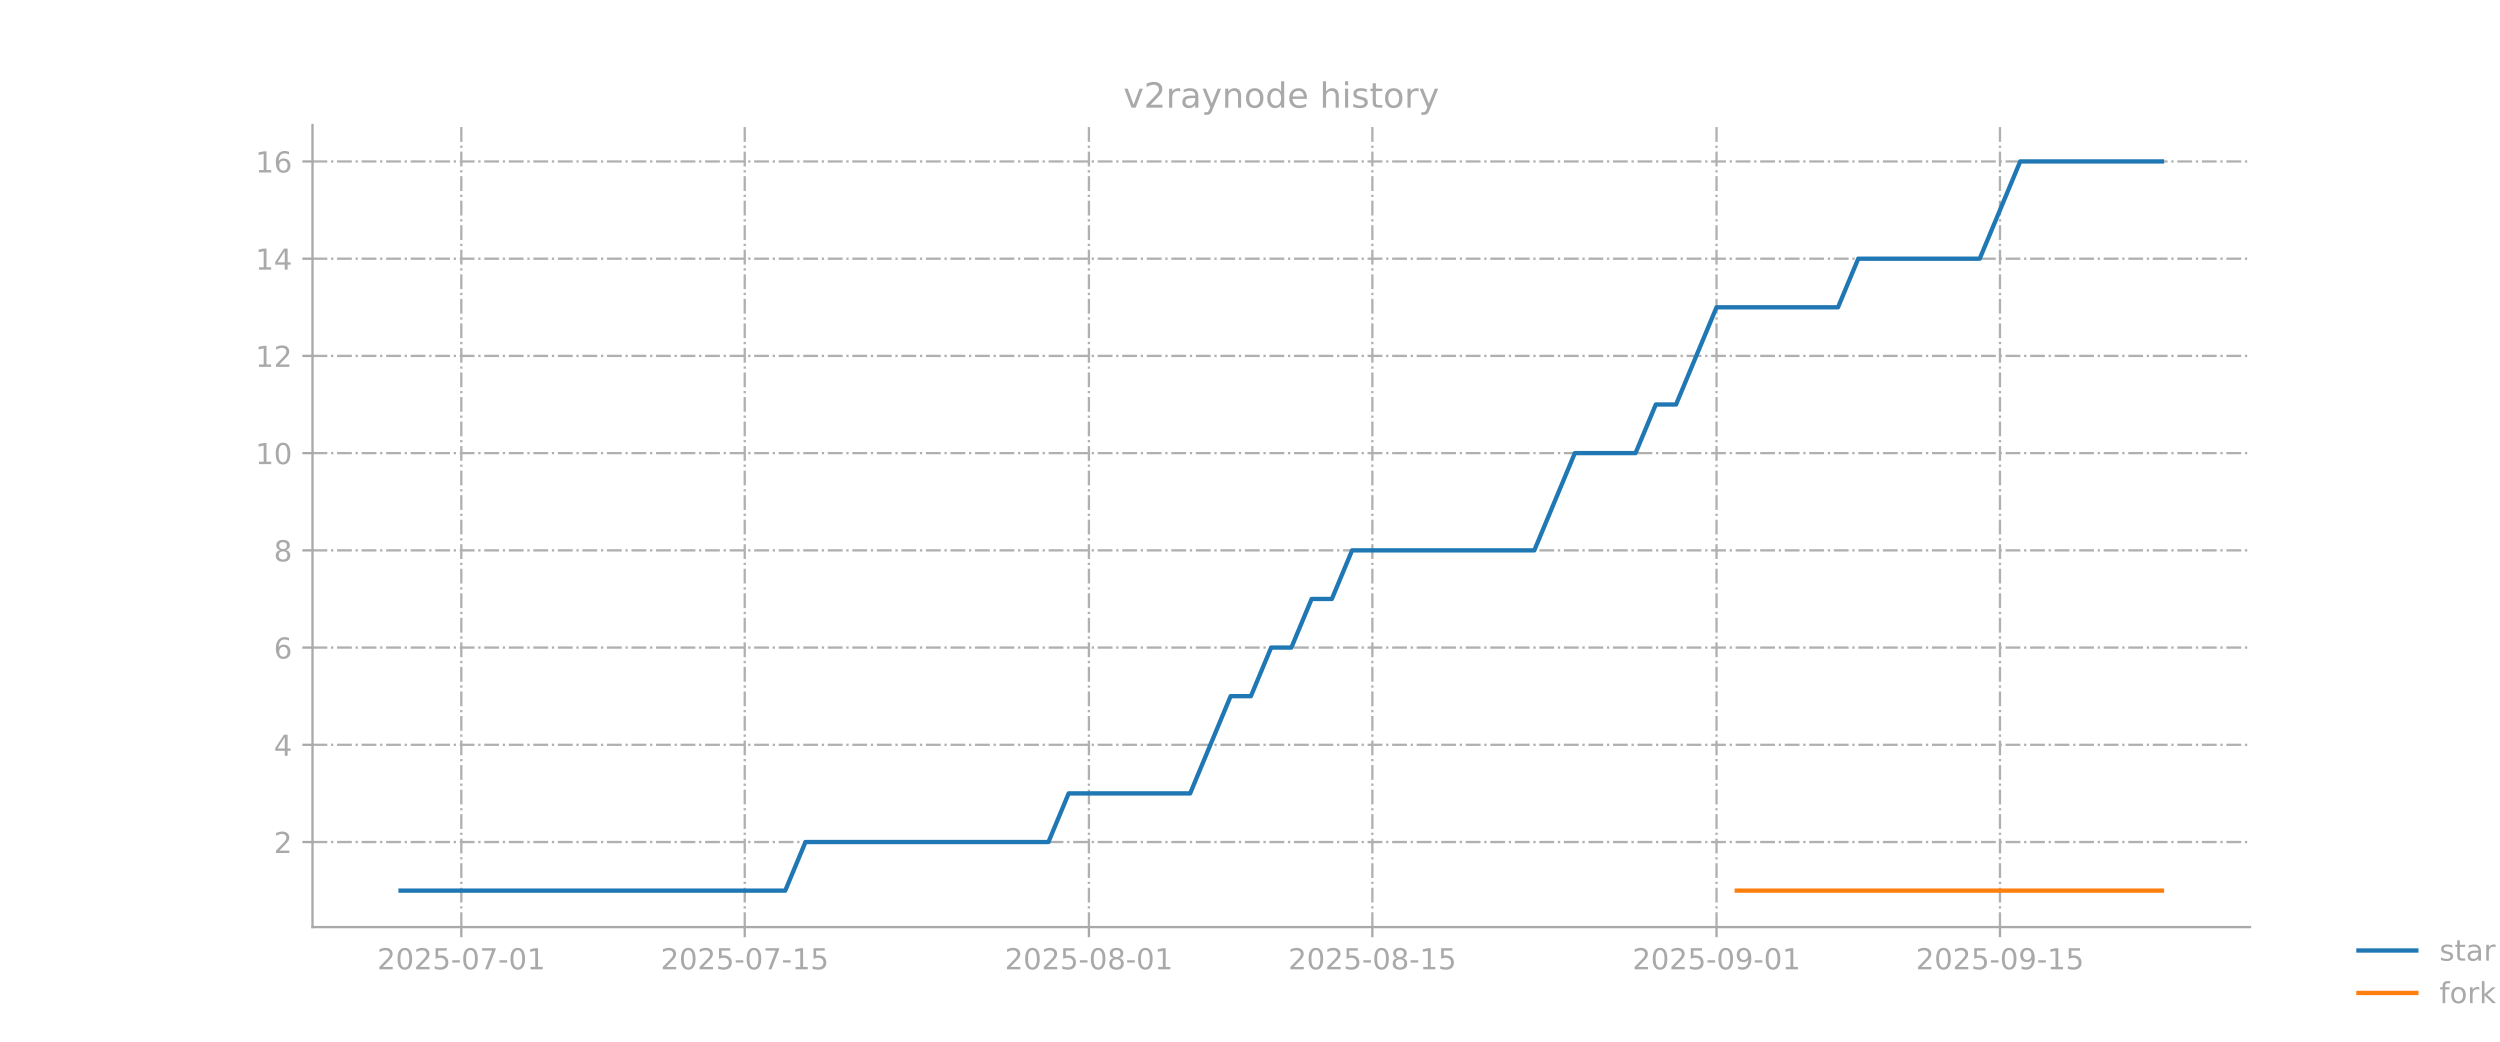
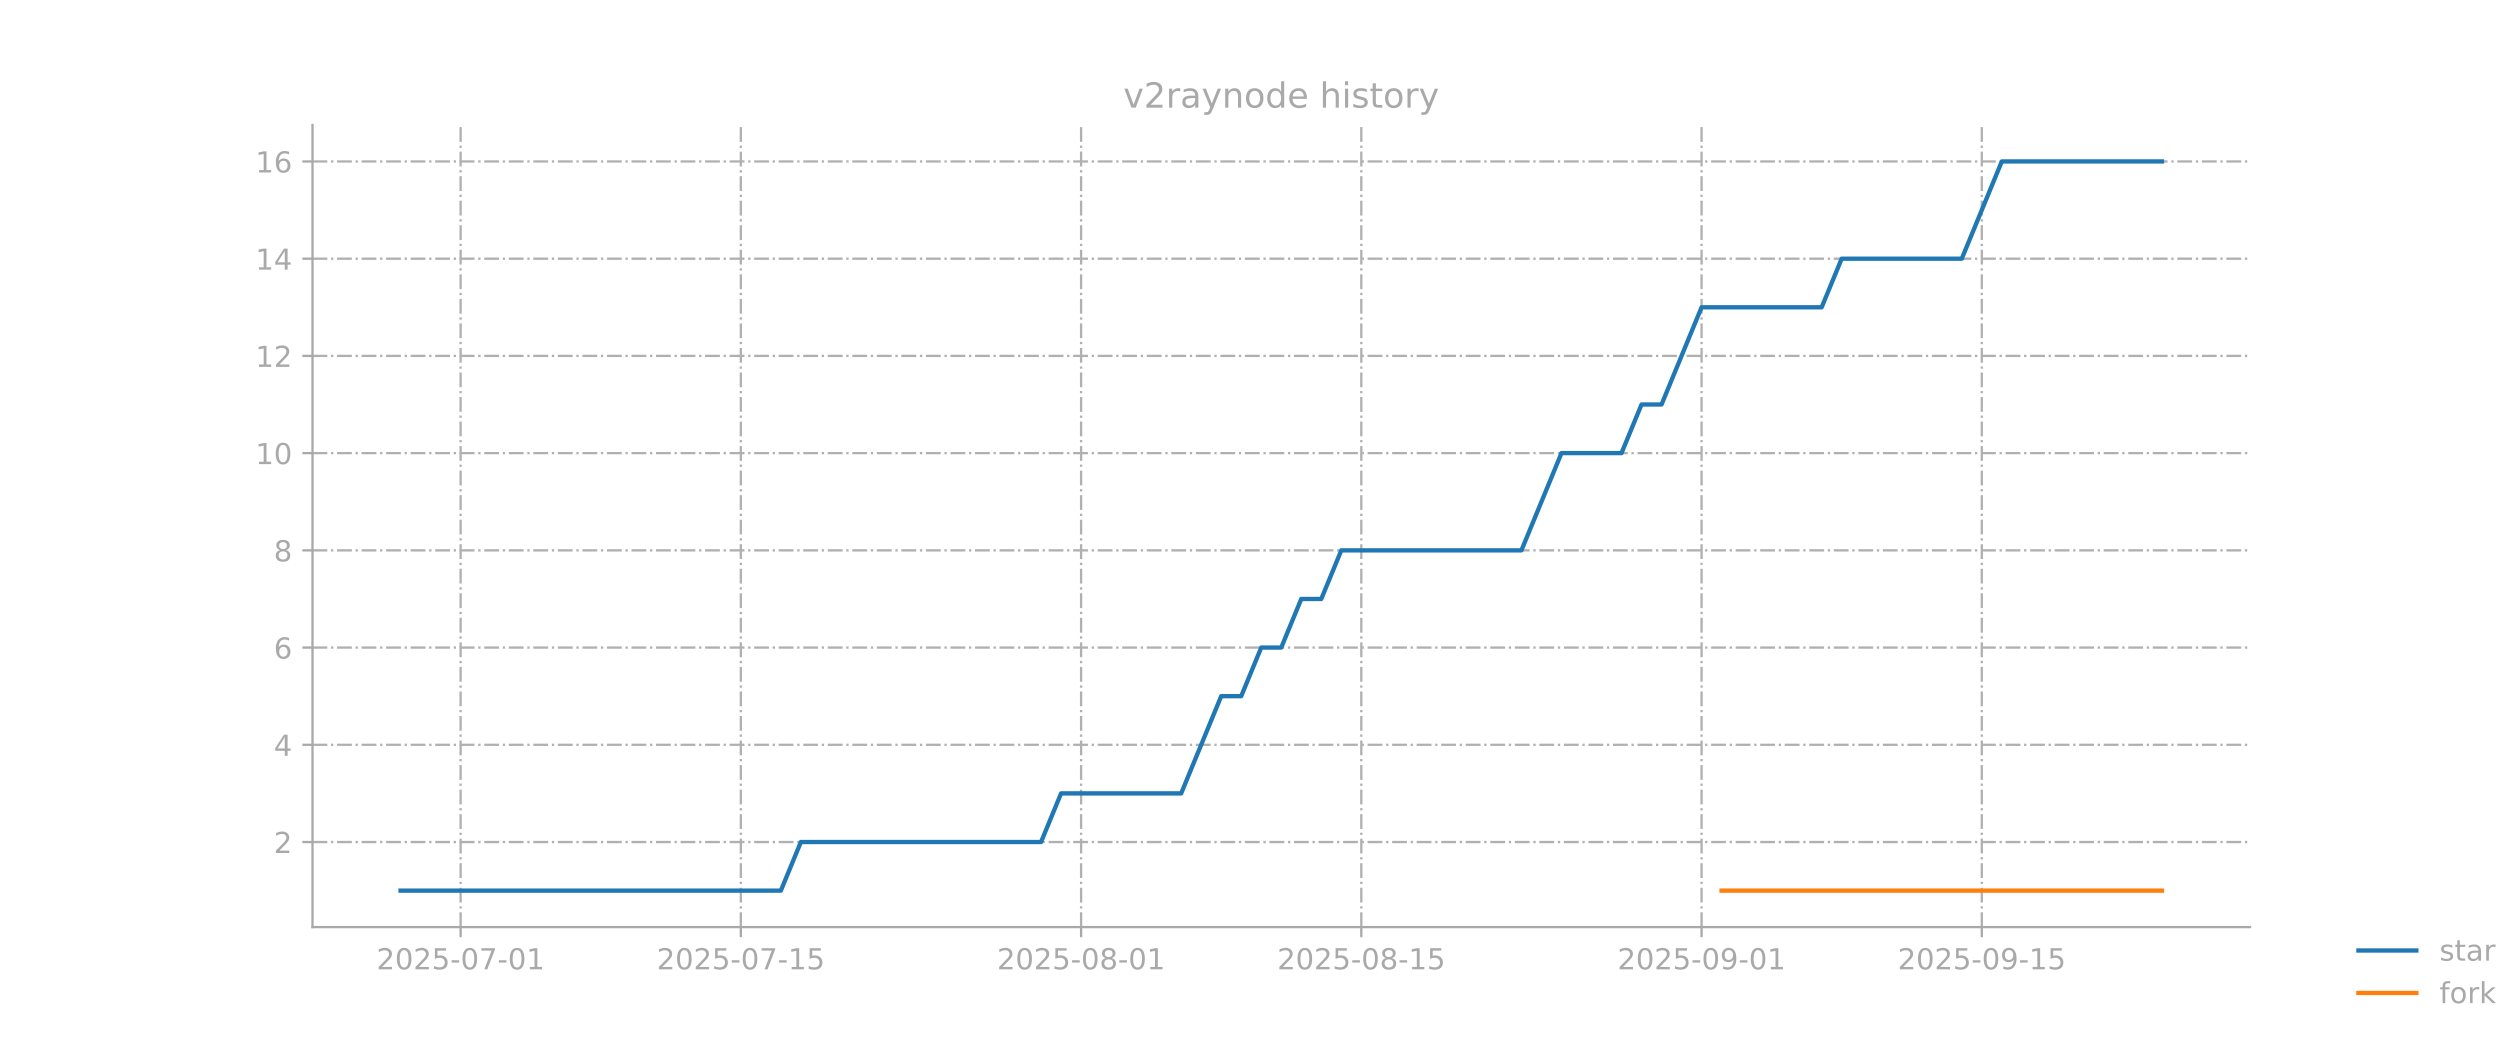
<svg xmlns="http://www.w3.org/2000/svg" xmlns:xlink="http://www.w3.org/1999/xlink" width="864pt" height="360pt" viewBox="0 0 864 360" version="1.1">
  <defs>
    <style type="text/css">*{stroke-linejoin: round; stroke-linecap: butt}</style>
  </defs>
  <g id="figure_1">
    <g id="patch_1">
      <path d="M 0 360  L 864 360  L 864 0  L 0 0  L 0 360  z " style="fill: none; opacity: 0" />
    </g>
    <g id="axes_1">
      <g id="patch_2">
        <path d="M 108 320.4  L 777.6 320.4  L 777.6 43.2  L 108 43.2  L 108 320.4  z " style="fill: none; opacity: 0" />
      </g>
      <g id="matplotlib.axis_1">
        <g id="xtick_1">
          <g id="line2d_1">
-             <path d="M 159.427 320.4  L 159.427 43.2  " clip-path="url(#p0515262bd2)" style="fill: none; stroke-dasharray: 5.12,1.28,0.8,1.28; stroke-dashoffset: 0; stroke: #b0b0b0; stroke-width: 0.8" />
+             <path d="M 159.188 320.4  L 159.188 43.2  " clip-path="url(#pdedd821ac3)" style="fill: none; stroke-dasharray: 5.12,1.28,0.8,1.28; stroke-dashoffset: 0; stroke: #b0b0b0; stroke-width: 0.8" />
          </g>
          <g id="line2d_2">
            <defs>
-               <path id="md0eec83929" d="M 0 0  L 0 3.5  " style="stroke: #a9a9a9; stroke-width: 0.8" />
+               <path id="m31ee9271c4" d="M 0 0  L 0 3.5  " style="stroke: #a9a9a9; stroke-width: 0.8" />
            </defs>
            <g>
-               <use xlink:href="#md0eec83929" x="159.427" y="320.4" style="fill: #a9a9a9; stroke: #a9a9a9; stroke-width: 0.8" />
+               <use xlink:href="#m31ee9271c4" x="159.188" y="320.4" style="fill: #a9a9a9; stroke: #a9a9a9; stroke-width: 0.8" />
            </g>
          </g>
          <g id="text_1">
-             <g style="fill: #a9a9a9" transform="translate(130.3691 334.9984) scale(0.1 -0.1)">
+             <g style="fill: #a9a9a9" transform="translate(130.1306 334.9984) scale(0.1 -0.1)">
              <defs>
                <path id="DejaVuSans-32" d="M 1228 531  L 3431 531  L 3431 0  L 469 0  L 469 531  Q 828 903 1448 1529  Q 2069 2156 2228 2338  Q 2531 2678 2651 2914  Q 2772 3150 2772 3378  Q 2772 3750 2511 3984  Q 2250 4219 1831 4219  Q 1534 4219 1204 4116  Q 875 4013 500 3803  L 500 4441  Q 881 4594 1212 4672  Q 1544 4750 1819 4750  Q 2544 4750 2975 4387  Q 3406 4025 3406 3419  Q 3406 3131 3298 2873  Q 3191 2616 2906 2266  Q 2828 2175 2409 1742  Q 1991 1309 1228 531  z " transform="scale(0.015625)" />
                <path id="DejaVuSans-30" d="M 2034 4250  Q 1547 4250 1301 3770  Q 1056 3291 1056 2328  Q 1056 1369 1301 889  Q 1547 409 2034 409  Q 2525 409 2770 889  Q 3016 1369 3016 2328  Q 3016 3291 2770 3770  Q 2525 4250 2034 4250  z M 2034 4750  Q 2819 4750 3233 4129  Q 3647 3509 3647 2328  Q 3647 1150 3233 529  Q 2819 -91 2034 -91  Q 1250 -91 836 529  Q 422 1150 422 2328  Q 422 3509 836 4129  Q 1250 4750 2034 4750  z " transform="scale(0.015625)" />
                <path id="DejaVuSans-35" d="M 691 4666  L 3169 4666  L 3169 4134  L 1269 4134  L 1269 2991  Q 1406 3038 1543 3061  Q 1681 3084 1819 3084  Q 2600 3084 3056 2656  Q 3513 2228 3513 1497  Q 3513 744 3044 326  Q 2575 -91 1722 -91  Q 1428 -91 1123 -41  Q 819 9 494 109  L 494 744  Q 775 591 1075 516  Q 1375 441 1709 441  Q 2250 441 2565 725  Q 2881 1009 2881 1497  Q 2881 1984 2565 2268  Q 2250 2553 1709 2553  Q 1456 2553 1204 2497  Q 953 2441 691 2322  L 691 4666  z " transform="scale(0.015625)" />
                <path id="DejaVuSans-2d" d="M 313 2009  L 1997 2009  L 1997 1497  L 313 1497  L 313 2009  z " transform="scale(0.015625)" />
                <path id="DejaVuSans-37" d="M 525 4666  L 3525 4666  L 3525 4397  L 1831 0  L 1172 0  L 2766 4134  L 525 4134  L 525 4666  z " transform="scale(0.015625)" />
                <path id="DejaVuSans-31" d="M 794 531  L 1825 531  L 1825 4091  L 703 3866  L 703 4441  L 1819 4666  L 2450 4666  L 2450 531  L 3481 531  L 3481 0  L 794 0  L 794 531  z " transform="scale(0.015625)" />
              </defs>
              <use xlink:href="#DejaVuSans-32" />
              <use xlink:href="#DejaVuSans-30" transform="translate(63.62305 0)" />
              <use xlink:href="#DejaVuSans-32" transform="translate(127.2461 0)" />
              <use xlink:href="#DejaVuSans-35" transform="translate(190.8691 0)" />
              <use xlink:href="#DejaVuSans-2d" transform="translate(254.4922 0)" />
              <use xlink:href="#DejaVuSans-30" transform="translate(290.5762 0)" />
              <use xlink:href="#DejaVuSans-37" transform="translate(354.1992 0)" />
              <use xlink:href="#DejaVuSans-2d" transform="translate(417.8223 0)" />
              <use xlink:href="#DejaVuSans-30" transform="translate(453.9062 0)" />
              <use xlink:href="#DejaVuSans-31" transform="translate(517.5293 0)" />
            </g>
          </g>
        </g>
        <g id="xtick_2">
          <g id="line2d_3">
-             <path d="M 257.383 320.4  L 257.383 43.2  " clip-path="url(#p0515262bd2)" style="fill: none; stroke-dasharray: 5.12,1.28,0.8,1.28; stroke-dashoffset: 0; stroke: #b0b0b0; stroke-width: 0.8" />
+             <path d="M 256.031 320.4  L 256.031 43.2  " clip-path="url(#pdedd821ac3)" style="fill: none; stroke-dasharray: 5.12,1.28,0.8,1.28; stroke-dashoffset: 0; stroke: #b0b0b0; stroke-width: 0.8" />
          </g>
          <g id="line2d_4">
            <g>
-               <use xlink:href="#md0eec83929" x="257.383" y="320.4" style="fill: #a9a9a9; stroke: #a9a9a9; stroke-width: 0.8" />
+               <use xlink:href="#m31ee9271c4" x="256.031" y="320.4" style="fill: #a9a9a9; stroke: #a9a9a9; stroke-width: 0.8" />
            </g>
          </g>
          <g id="text_2">
-             <g style="fill: #a9a9a9" transform="translate(228.3253 334.9984) scale(0.1 -0.1)">
+             <g style="fill: #a9a9a9" transform="translate(226.9736 334.9984) scale(0.1 -0.1)">
              <use xlink:href="#DejaVuSans-32" />
              <use xlink:href="#DejaVuSans-30" transform="translate(63.62305 0)" />
              <use xlink:href="#DejaVuSans-32" transform="translate(127.2461 0)" />
              <use xlink:href="#DejaVuSans-35" transform="translate(190.8691 0)" />
              <use xlink:href="#DejaVuSans-2d" transform="translate(254.4922 0)" />
              <use xlink:href="#DejaVuSans-30" transform="translate(290.5762 0)" />
              <use xlink:href="#DejaVuSans-37" transform="translate(354.1992 0)" />
              <use xlink:href="#DejaVuSans-2d" transform="translate(417.8223 0)" />
              <use xlink:href="#DejaVuSans-31" transform="translate(453.9062 0)" />
              <use xlink:href="#DejaVuSans-35" transform="translate(517.5293 0)" />
            </g>
          </g>
        </g>
        <g id="xtick_3">
          <g id="line2d_5">
-             <path d="M 376.33 320.4  L 376.33 43.2  " clip-path="url(#p0515262bd2)" style="fill: none; stroke-dasharray: 5.12,1.28,0.8,1.28; stroke-dashoffset: 0; stroke: #b0b0b0; stroke-width: 0.8" />
+             <path d="M 373.626 320.4  L 373.626 43.2  " clip-path="url(#pdedd821ac3)" style="fill: none; stroke-dasharray: 5.12,1.28,0.8,1.28; stroke-dashoffset: 0; stroke: #b0b0b0; stroke-width: 0.8" />
          </g>
          <g id="line2d_6">
            <g>
-               <use xlink:href="#md0eec83929" x="376.33" y="320.4" style="fill: #a9a9a9; stroke: #a9a9a9; stroke-width: 0.8" />
+               <use xlink:href="#m31ee9271c4" x="373.626" y="320.4" style="fill: #a9a9a9; stroke: #a9a9a9; stroke-width: 0.8" />
            </g>
          </g>
          <g id="text_3">
-             <g style="fill: #a9a9a9" transform="translate(347.272 334.9984) scale(0.1 -0.1)">
+             <g style="fill: #a9a9a9" transform="translate(344.5686 334.9984) scale(0.1 -0.1)">
              <defs>
                <path id="DejaVuSans-38" d="M 2034 2216  Q 1584 2216 1326 1975  Q 1069 1734 1069 1313  Q 1069 891 1326 650  Q 1584 409 2034 409  Q 2484 409 2743 651  Q 3003 894 3003 1313  Q 3003 1734 2745 1975  Q 2488 2216 2034 2216  z M 1403 2484  Q 997 2584 770 2862  Q 544 3141 544 3541  Q 544 4100 942 4425  Q 1341 4750 2034 4750  Q 2731 4750 3128 4425  Q 3525 4100 3525 3541  Q 3525 3141 3298 2862  Q 3072 2584 2669 2484  Q 3125 2378 3379 2068  Q 3634 1759 3634 1313  Q 3634 634 3220 271  Q 2806 -91 2034 -91  Q 1263 -91 848 271  Q 434 634 434 1313  Q 434 1759 690 2068  Q 947 2378 1403 2484  z M 1172 3481  Q 1172 3119 1398 2916  Q 1625 2713 2034 2713  Q 2441 2713 2670 2916  Q 2900 3119 2900 3481  Q 2900 3844 2670 4047  Q 2441 4250 2034 4250  Q 1625 4250 1398 4047  Q 1172 3844 1172 3481  z " transform="scale(0.015625)" />
              </defs>
              <use xlink:href="#DejaVuSans-32" />
              <use xlink:href="#DejaVuSans-30" transform="translate(63.62305 0)" />
              <use xlink:href="#DejaVuSans-32" transform="translate(127.2461 0)" />
              <use xlink:href="#DejaVuSans-35" transform="translate(190.8691 0)" />
              <use xlink:href="#DejaVuSans-2d" transform="translate(254.4922 0)" />
              <use xlink:href="#DejaVuSans-30" transform="translate(290.5762 0)" />
              <use xlink:href="#DejaVuSans-38" transform="translate(354.1992 0)" />
              <use xlink:href="#DejaVuSans-2d" transform="translate(417.8223 0)" />
              <use xlink:href="#DejaVuSans-30" transform="translate(453.9062 0)" />
              <use xlink:href="#DejaVuSans-31" transform="translate(517.5293 0)" />
            </g>
          </g>
        </g>
        <g id="xtick_4">
          <g id="line2d_7">
-             <path d="M 474.286 320.4  L 474.286 43.2  " clip-path="url(#p0515262bd2)" style="fill: none; stroke-dasharray: 5.12,1.28,0.8,1.28; stroke-dashoffset: 0; stroke: #b0b0b0; stroke-width: 0.8" />
+             <path d="M 470.469 320.4  L 470.469 43.2  " clip-path="url(#pdedd821ac3)" style="fill: none; stroke-dasharray: 5.12,1.28,0.8,1.28; stroke-dashoffset: 0; stroke: #b0b0b0; stroke-width: 0.8" />
          </g>
          <g id="line2d_8">
            <g>
-               <use xlink:href="#md0eec83929" x="474.286" y="320.4" style="fill: #a9a9a9; stroke: #a9a9a9; stroke-width: 0.8" />
+               <use xlink:href="#m31ee9271c4" x="470.469" y="320.4" style="fill: #a9a9a9; stroke: #a9a9a9; stroke-width: 0.8" />
            </g>
          </g>
          <g id="text_4">
-             <g style="fill: #a9a9a9" transform="translate(445.2281 334.9984) scale(0.1 -0.1)">
+             <g style="fill: #a9a9a9" transform="translate(441.4116 334.9984) scale(0.1 -0.1)">
              <use xlink:href="#DejaVuSans-32" />
              <use xlink:href="#DejaVuSans-30" transform="translate(63.62305 0)" />
              <use xlink:href="#DejaVuSans-32" transform="translate(127.2461 0)" />
              <use xlink:href="#DejaVuSans-35" transform="translate(190.8691 0)" />
              <use xlink:href="#DejaVuSans-2d" transform="translate(254.4922 0)" />
              <use xlink:href="#DejaVuSans-30" transform="translate(290.5762 0)" />
              <use xlink:href="#DejaVuSans-38" transform="translate(354.1992 0)" />
              <use xlink:href="#DejaVuSans-2d" transform="translate(417.8223 0)" />
              <use xlink:href="#DejaVuSans-31" transform="translate(453.9062 0)" />
              <use xlink:href="#DejaVuSans-35" transform="translate(517.5293 0)" />
            </g>
          </g>
        </g>
        <g id="xtick_5">
          <g id="line2d_9">
-             <path d="M 593.233 320.4  L 593.233 43.2  " clip-path="url(#p0515262bd2)" style="fill: none; stroke-dasharray: 5.12,1.28,0.8,1.28; stroke-dashoffset: 0; stroke: #b0b0b0; stroke-width: 0.8" />
+             <path d="M 588.064 320.4  L 588.064 43.2  " clip-path="url(#pdedd821ac3)" style="fill: none; stroke-dasharray: 5.12,1.28,0.8,1.28; stroke-dashoffset: 0; stroke: #b0b0b0; stroke-width: 0.8" />
          </g>
          <g id="line2d_10">
            <g>
-               <use xlink:href="#md0eec83929" x="593.233" y="320.4" style="fill: #a9a9a9; stroke: #a9a9a9; stroke-width: 0.8" />
+               <use xlink:href="#m31ee9271c4" x="588.064" y="320.4" style="fill: #a9a9a9; stroke: #a9a9a9; stroke-width: 0.8" />
            </g>
          </g>
          <g id="text_5">
-             <g style="fill: #a9a9a9" transform="translate(564.1748 334.9984) scale(0.1 -0.1)">
+             <g style="fill: #a9a9a9" transform="translate(559.0067 334.9984) scale(0.1 -0.1)">
              <defs>
                <path id="DejaVuSans-39" d="M 703 97  L 703 672  Q 941 559 1184 500  Q 1428 441 1663 441  Q 2288 441 2617 861  Q 2947 1281 2994 2138  Q 2813 1869 2534 1725  Q 2256 1581 1919 1581  Q 1219 1581 811 2004  Q 403 2428 403 3163  Q 403 3881 828 4315  Q 1253 4750 1959 4750  Q 2769 4750 3195 4129  Q 3622 3509 3622 2328  Q 3622 1225 3098 567  Q 2575 -91 1691 -91  Q 1453 -91 1209 -44  Q 966 3 703 97  z M 1959 2075  Q 2384 2075 2632 2365  Q 2881 2656 2881 3163  Q 2881 3666 2632 3958  Q 2384 4250 1959 4250  Q 1534 4250 1286 3958  Q 1038 3666 1038 3163  Q 1038 2656 1286 2365  Q 1534 2075 1959 2075  z " transform="scale(0.015625)" />
              </defs>
              <use xlink:href="#DejaVuSans-32" />
              <use xlink:href="#DejaVuSans-30" transform="translate(63.62305 0)" />
              <use xlink:href="#DejaVuSans-32" transform="translate(127.2461 0)" />
              <use xlink:href="#DejaVuSans-35" transform="translate(190.8691 0)" />
              <use xlink:href="#DejaVuSans-2d" transform="translate(254.4922 0)" />
              <use xlink:href="#DejaVuSans-30" transform="translate(290.5762 0)" />
              <use xlink:href="#DejaVuSans-39" transform="translate(354.1992 0)" />
              <use xlink:href="#DejaVuSans-2d" transform="translate(417.8223 0)" />
              <use xlink:href="#DejaVuSans-30" transform="translate(453.9062 0)" />
              <use xlink:href="#DejaVuSans-31" transform="translate(517.5293 0)" />
            </g>
          </g>
        </g>
        <g id="xtick_6">
          <g id="line2d_11">
-             <path d="M 691.189 320.4  L 691.189 43.2  " clip-path="url(#p0515262bd2)" style="fill: none; stroke-dasharray: 5.12,1.28,0.8,1.28; stroke-dashoffset: 0; stroke: #b0b0b0; stroke-width: 0.8" />
+             <path d="M 684.907 320.4  L 684.907 43.2  " clip-path="url(#pdedd821ac3)" style="fill: none; stroke-dasharray: 5.12,1.28,0.8,1.28; stroke-dashoffset: 0; stroke: #b0b0b0; stroke-width: 0.8" />
          </g>
          <g id="line2d_12">
            <g>
-               <use xlink:href="#md0eec83929" x="691.189" y="320.4" style="fill: #a9a9a9; stroke: #a9a9a9; stroke-width: 0.8" />
+               <use xlink:href="#m31ee9271c4" x="684.907" y="320.4" style="fill: #a9a9a9; stroke: #a9a9a9; stroke-width: 0.8" />
            </g>
          </g>
          <g id="text_6">
-             <g style="fill: #a9a9a9" transform="translate(662.1309 334.9984) scale(0.1 -0.1)">
+             <g style="fill: #a9a9a9" transform="translate(655.8496 334.9984) scale(0.1 -0.1)">
              <use xlink:href="#DejaVuSans-32" />
              <use xlink:href="#DejaVuSans-30" transform="translate(63.62305 0)" />
              <use xlink:href="#DejaVuSans-32" transform="translate(127.2461 0)" />
              <use xlink:href="#DejaVuSans-35" transform="translate(190.8691 0)" />
              <use xlink:href="#DejaVuSans-2d" transform="translate(254.4922 0)" />
              <use xlink:href="#DejaVuSans-30" transform="translate(290.5762 0)" />
              <use xlink:href="#DejaVuSans-39" transform="translate(354.1992 0)" />
              <use xlink:href="#DejaVuSans-2d" transform="translate(417.8223 0)" />
              <use xlink:href="#DejaVuSans-31" transform="translate(453.9062 0)" />
              <use xlink:href="#DejaVuSans-35" transform="translate(517.5293 0)" />
            </g>
          </g>
        </g>
      </g>
      <g id="matplotlib.axis_2">
        <g id="ytick_1">
          <g id="line2d_13">
-             <path d="M 108 291  L 777.6 291  " clip-path="url(#p0515262bd2)" style="fill: none; stroke-dasharray: 5.12,1.28,0.8,1.28; stroke-dashoffset: 0; stroke: #b0b0b0; stroke-width: 0.8" />
+             <path d="M 108 291  L 777.6 291  " clip-path="url(#pdedd821ac3)" style="fill: none; stroke-dasharray: 5.12,1.28,0.8,1.28; stroke-dashoffset: 0; stroke: #b0b0b0; stroke-width: 0.8" />
          </g>
          <g id="line2d_14">
            <defs>
-               <path id="m206258cc9a" d="M 0 0  L -3.5 0  " style="stroke: #a9a9a9; stroke-width: 0.8" />
+               <path id="m8b229ba161" d="M 0 0  L -3.5 0  " style="stroke: #a9a9a9; stroke-width: 0.8" />
            </defs>
            <g>
-               <use xlink:href="#m206258cc9a" x="108" y="291" style="fill: #a9a9a9; stroke: #a9a9a9; stroke-width: 0.8" />
+               <use xlink:href="#m8b229ba161" x="108" y="291" style="fill: #a9a9a9; stroke: #a9a9a9; stroke-width: 0.8" />
            </g>
          </g>
          <g id="text_7">
            <g style="fill: #a9a9a9" transform="translate(94.6375 294.7992) scale(0.1 -0.1)">
              <use xlink:href="#DejaVuSans-32" />
            </g>
          </g>
        </g>
        <g id="ytick_2">
          <g id="line2d_15">
-             <path d="M 108 257.4  L 777.6 257.4  " clip-path="url(#p0515262bd2)" style="fill: none; stroke-dasharray: 5.12,1.28,0.8,1.28; stroke-dashoffset: 0; stroke: #b0b0b0; stroke-width: 0.8" />
+             <path d="M 108 257.4  L 777.6 257.4  " clip-path="url(#pdedd821ac3)" style="fill: none; stroke-dasharray: 5.12,1.28,0.8,1.28; stroke-dashoffset: 0; stroke: #b0b0b0; stroke-width: 0.8" />
          </g>
          <g id="line2d_16">
            <g>
-               <use xlink:href="#m206258cc9a" x="108" y="257.4" style="fill: #a9a9a9; stroke: #a9a9a9; stroke-width: 0.8" />
+               <use xlink:href="#m8b229ba161" x="108" y="257.4" style="fill: #a9a9a9; stroke: #a9a9a9; stroke-width: 0.8" />
            </g>
          </g>
          <g id="text_8">
            <g style="fill: #a9a9a9" transform="translate(94.6375 261.1992) scale(0.1 -0.1)">
              <defs>
                <path id="DejaVuSans-34" d="M 2419 4116  L 825 1625  L 2419 1625  L 2419 4116  z M 2253 4666  L 3047 4666  L 3047 1625  L 3713 1625  L 3713 1100  L 3047 1100  L 3047 0  L 2419 0  L 2419 1100  L 313 1100  L 313 1709  L 2253 4666  z " transform="scale(0.015625)" />
              </defs>
              <use xlink:href="#DejaVuSans-34" />
            </g>
          </g>
        </g>
        <g id="ytick_3">
          <g id="line2d_17">
-             <path d="M 108 223.8  L 777.6 223.8  " clip-path="url(#p0515262bd2)" style="fill: none; stroke-dasharray: 5.12,1.28,0.8,1.28; stroke-dashoffset: 0; stroke: #b0b0b0; stroke-width: 0.8" />
+             <path d="M 108 223.8  L 777.6 223.8  " clip-path="url(#pdedd821ac3)" style="fill: none; stroke-dasharray: 5.12,1.28,0.8,1.28; stroke-dashoffset: 0; stroke: #b0b0b0; stroke-width: 0.8" />
          </g>
          <g id="line2d_18">
            <g>
-               <use xlink:href="#m206258cc9a" x="108" y="223.8" style="fill: #a9a9a9; stroke: #a9a9a9; stroke-width: 0.8" />
+               <use xlink:href="#m8b229ba161" x="108" y="223.8" style="fill: #a9a9a9; stroke: #a9a9a9; stroke-width: 0.8" />
            </g>
          </g>
          <g id="text_9">
            <g style="fill: #a9a9a9" transform="translate(94.6375 227.5992) scale(0.1 -0.1)">
              <defs>
                <path id="DejaVuSans-36" d="M 2113 2584  Q 1688 2584 1439 2293  Q 1191 2003 1191 1497  Q 1191 994 1439 701  Q 1688 409 2113 409  Q 2538 409 2786 701  Q 3034 994 3034 1497  Q 3034 2003 2786 2293  Q 2538 2584 2113 2584  z M 3366 4563  L 3366 3988  Q 3128 4100 2886 4159  Q 2644 4219 2406 4219  Q 1781 4219 1451 3797  Q 1122 3375 1075 2522  Q 1259 2794 1537 2939  Q 1816 3084 2150 3084  Q 2853 3084 3261 2657  Q 3669 2231 3669 1497  Q 3669 778 3244 343  Q 2819 -91 2113 -91  Q 1303 -91 875 529  Q 447 1150 447 2328  Q 447 3434 972 4092  Q 1497 4750 2381 4750  Q 2619 4750 2861 4703  Q 3103 4656 3366 4563  z " transform="scale(0.015625)" />
              </defs>
              <use xlink:href="#DejaVuSans-36" />
            </g>
          </g>
        </g>
        <g id="ytick_4">
          <g id="line2d_19">
-             <path d="M 108 190.2  L 777.6 190.2  " clip-path="url(#p0515262bd2)" style="fill: none; stroke-dasharray: 5.12,1.28,0.8,1.28; stroke-dashoffset: 0; stroke: #b0b0b0; stroke-width: 0.8" />
+             <path d="M 108 190.2  L 777.6 190.2  " clip-path="url(#pdedd821ac3)" style="fill: none; stroke-dasharray: 5.12,1.28,0.8,1.28; stroke-dashoffset: 0; stroke: #b0b0b0; stroke-width: 0.8" />
          </g>
          <g id="line2d_20">
            <g>
-               <use xlink:href="#m206258cc9a" x="108" y="190.2" style="fill: #a9a9a9; stroke: #a9a9a9; stroke-width: 0.8" />
+               <use xlink:href="#m8b229ba161" x="108" y="190.2" style="fill: #a9a9a9; stroke: #a9a9a9; stroke-width: 0.8" />
            </g>
          </g>
          <g id="text_10">
            <g style="fill: #a9a9a9" transform="translate(94.6375 193.9992) scale(0.1 -0.1)">
              <use xlink:href="#DejaVuSans-38" />
            </g>
          </g>
        </g>
        <g id="ytick_5">
          <g id="line2d_21">
-             <path d="M 108 156.6  L 777.6 156.6  " clip-path="url(#p0515262bd2)" style="fill: none; stroke-dasharray: 5.12,1.28,0.8,1.28; stroke-dashoffset: 0; stroke: #b0b0b0; stroke-width: 0.8" />
+             <path d="M 108 156.6  L 777.6 156.6  " clip-path="url(#pdedd821ac3)" style="fill: none; stroke-dasharray: 5.12,1.28,0.8,1.28; stroke-dashoffset: 0; stroke: #b0b0b0; stroke-width: 0.8" />
          </g>
          <g id="line2d_22">
            <g>
-               <use xlink:href="#m206258cc9a" x="108" y="156.6" style="fill: #a9a9a9; stroke: #a9a9a9; stroke-width: 0.8" />
+               <use xlink:href="#m8b229ba161" x="108" y="156.6" style="fill: #a9a9a9; stroke: #a9a9a9; stroke-width: 0.8" />
            </g>
          </g>
          <g id="text_11">
            <g style="fill: #a9a9a9" transform="translate(88.275 160.3992) scale(0.1 -0.1)">
              <use xlink:href="#DejaVuSans-31" />
              <use xlink:href="#DejaVuSans-30" transform="translate(63.62305 0)" />
            </g>
          </g>
        </g>
        <g id="ytick_6">
          <g id="line2d_23">
-             <path d="M 108 123  L 777.6 123  " clip-path="url(#p0515262bd2)" style="fill: none; stroke-dasharray: 5.12,1.28,0.8,1.28; stroke-dashoffset: 0; stroke: #b0b0b0; stroke-width: 0.8" />
+             <path d="M 108 123  L 777.6 123  " clip-path="url(#pdedd821ac3)" style="fill: none; stroke-dasharray: 5.12,1.28,0.8,1.28; stroke-dashoffset: 0; stroke: #b0b0b0; stroke-width: 0.8" />
          </g>
          <g id="line2d_24">
            <g>
-               <use xlink:href="#m206258cc9a" x="108" y="123" style="fill: #a9a9a9; stroke: #a9a9a9; stroke-width: 0.8" />
+               <use xlink:href="#m8b229ba161" x="108" y="123" style="fill: #a9a9a9; stroke: #a9a9a9; stroke-width: 0.8" />
            </g>
          </g>
          <g id="text_12">
            <g style="fill: #a9a9a9" transform="translate(88.275 126.7992) scale(0.1 -0.1)">
              <use xlink:href="#DejaVuSans-31" />
              <use xlink:href="#DejaVuSans-32" transform="translate(63.62305 0)" />
            </g>
          </g>
        </g>
        <g id="ytick_7">
          <g id="line2d_25">
-             <path d="M 108 89.4  L 777.6 89.4  " clip-path="url(#p0515262bd2)" style="fill: none; stroke-dasharray: 5.12,1.28,0.8,1.28; stroke-dashoffset: 0; stroke: #b0b0b0; stroke-width: 0.8" />
+             <path d="M 108 89.4  L 777.6 89.4  " clip-path="url(#pdedd821ac3)" style="fill: none; stroke-dasharray: 5.12,1.28,0.8,1.28; stroke-dashoffset: 0; stroke: #b0b0b0; stroke-width: 0.8" />
          </g>
          <g id="line2d_26">
            <g>
-               <use xlink:href="#m206258cc9a" x="108" y="89.4" style="fill: #a9a9a9; stroke: #a9a9a9; stroke-width: 0.8" />
+               <use xlink:href="#m8b229ba161" x="108" y="89.4" style="fill: #a9a9a9; stroke: #a9a9a9; stroke-width: 0.8" />
            </g>
          </g>
          <g id="text_13">
            <g style="fill: #a9a9a9" transform="translate(88.275 93.19922) scale(0.1 -0.1)">
              <use xlink:href="#DejaVuSans-31" />
              <use xlink:href="#DejaVuSans-34" transform="translate(63.62305 0)" />
            </g>
          </g>
        </g>
        <g id="ytick_8">
          <g id="line2d_27">
-             <path d="M 108 55.8  L 777.6 55.8  " clip-path="url(#p0515262bd2)" style="fill: none; stroke-dasharray: 5.12,1.28,0.8,1.28; stroke-dashoffset: 0; stroke: #b0b0b0; stroke-width: 0.8" />
+             <path d="M 108 55.8  L 777.6 55.8  " clip-path="url(#pdedd821ac3)" style="fill: none; stroke-dasharray: 5.12,1.28,0.8,1.28; stroke-dashoffset: 0; stroke: #b0b0b0; stroke-width: 0.8" />
          </g>
          <g id="line2d_28">
            <g>
-               <use xlink:href="#m206258cc9a" x="108" y="55.8" style="fill: #a9a9a9; stroke: #a9a9a9; stroke-width: 0.8" />
+               <use xlink:href="#m8b229ba161" x="108" y="55.8" style="fill: #a9a9a9; stroke: #a9a9a9; stroke-width: 0.8" />
            </g>
          </g>
          <g id="text_14">
            <g style="fill: #a9a9a9" transform="translate(88.275 59.59922) scale(0.1 -0.1)">
              <use xlink:href="#DejaVuSans-31" />
              <use xlink:href="#DejaVuSans-36" transform="translate(63.62305 0)" />
            </g>
          </g>
        </g>
      </g>
      <g id="line2d_29">
-         <path d="M 138.436 307.8  L 145.433 307.8  L 152.43 307.8  L 159.427 307.8  L 166.424 307.8  L 173.421 307.8  L 180.418 307.8  L 187.414 307.8  L 194.411 307.8  L 201.408 307.8  L 208.405 307.8  L 215.402 307.8  L 222.399 307.8  L 229.396 307.8  L 236.392 307.8  L 243.389 307.8  L 250.386 307.8  L 257.383 307.8  L 264.38 307.8  L 271.377 307.8  L 278.374 291  L 285.371 291  L 292.367 291  L 299.364 291  L 306.361 291  L 313.358 291  L 320.355 291  L 327.352 291  L 334.349 291  L 341.345 291  L 348.342 291  L 355.339 291  L 362.336 291  L 369.333 274.2  L 376.33 274.2  L 383.327 274.2  L 390.324 274.2  L 397.32 274.2  L 404.317 274.2  L 411.314 274.2  L 418.311 257.4  L 425.308 240.6  L 432.305 240.6  L 439.302 223.8  L 446.298 223.8  L 453.295 207  L 460.292 207  L 467.289 190.2  L 474.286 190.2  L 481.283 190.2  L 488.28 190.2  L 495.276 190.2  L 502.273 190.2  L 509.27 190.2  L 516.267 190.2  L 523.264 190.2  L 530.261 190.2  L 537.258 173.4  L 544.255 156.6  L 551.251 156.6  L 558.248 156.6  L 565.245 156.6  L 572.242 139.8  L 579.239 139.8  L 586.236 123  L 593.233 106.2  L 600.229 106.2  L 607.226 106.2  L 614.223 106.2  L 621.22 106.2  L 628.217 106.2  L 635.214 106.2  L 642.211 89.4  L 649.208 89.4  L 656.204 89.4  L 663.201 89.4  L 670.198 89.4  L 677.195 89.4  L 684.192 89.4  L 691.189 72.6  L 698.186 55.8  L 705.182 55.8  L 712.179 55.8  L 719.176 55.8  L 726.173 55.8  L 733.17 55.8  L 740.167 55.8  L 747.164 55.8  " clip-path="url(#p0515262bd2)" style="fill: none; stroke: #1f77b4; stroke-width: 1.5; stroke-linecap: square" />
+         <path d="M 138.436 307.8  L 145.354 307.8  L 152.271 307.8  L 159.188 307.8  L 166.106 307.8  L 173.023 307.8  L 179.94 307.8  L 186.858 307.8  L 193.775 307.8  L 200.693 307.8  L 207.61 307.8  L 214.527 307.8  L 221.445 307.8  L 228.362 307.8  L 235.279 307.8  L 242.197 307.8  L 249.114 307.8  L 256.031 307.8  L 262.949 307.8  L 269.866 307.8  L 276.783 291  L 283.701 291  L 290.618 291  L 297.536 291  L 304.453 291  L 311.37 291  L 318.288 291  L 325.205 291  L 332.122 291  L 339.04 291  L 345.957 291  L 352.874 291  L 359.792 291  L 366.709 274.2  L 373.626 274.2  L 380.544 274.2  L 387.461 274.2  L 394.379 274.2  L 401.296 274.2  L 408.213 274.2  L 415.131 257.4  L 422.048 240.6  L 428.965 240.6  L 435.883 223.8  L 442.8 223.8  L 449.717 207  L 456.635 207  L 463.552 190.2  L 470.469 190.2  L 477.387 190.2  L 484.304 190.2  L 491.221 190.2  L 498.139 190.2  L 505.056 190.2  L 511.974 190.2  L 518.891 190.2  L 525.808 190.2  L 532.726 173.4  L 539.643 156.6  L 546.56 156.6  L 553.478 156.6  L 560.395 156.6  L 567.312 139.8  L 574.23 139.8  L 581.147 123  L 588.064 106.2  L 594.982 106.2  L 601.899 106.2  L 608.817 106.2  L 615.734 106.2  L 622.651 106.2  L 629.569 106.2  L 636.486 89.4  L 643.403 89.4  L 650.321 89.4  L 657.238 89.4  L 664.155 89.4  L 671.073 89.4  L 677.99 89.4  L 684.907 72.6  L 691.825 55.8  L 698.742 55.8  L 705.66 55.8  L 712.577 55.8  L 719.494 55.8  L 726.412 55.8  L 733.329 55.8  L 740.246 55.8  L 747.164 55.8  " clip-path="url(#pdedd821ac3)" style="fill: none; stroke: #1f77b4; stroke-width: 1.5; stroke-linecap: square" />
      </g>
      <g id="line2d_30">
-         <path d="M 600.229 307.8  L 607.226 307.8  L 614.223 307.8  L 621.22 307.8  L 628.217 307.8  L 635.214 307.8  L 642.211 307.8  L 649.208 307.8  L 656.204 307.8  L 663.201 307.8  L 670.198 307.8  L 677.195 307.8  L 684.192 307.8  L 691.189 307.8  L 698.186 307.8  L 705.182 307.8  L 712.179 307.8  L 719.176 307.8  L 726.173 307.8  L 733.17 307.8  L 740.167 307.8  L 747.164 307.8  " clip-path="url(#p0515262bd2)" style="fill: none; stroke: #ff7f0e; stroke-width: 1.5; stroke-linecap: square" />
+         <path d="M 594.982 307.8  L 601.899 307.8  L 608.817 307.8  L 615.734 307.8  L 622.651 307.8  L 629.569 307.8  L 636.486 307.8  L 643.403 307.8  L 650.321 307.8  L 657.238 307.8  L 664.155 307.8  L 671.073 307.8  L 677.99 307.8  L 684.907 307.8  L 691.825 307.8  L 698.742 307.8  L 705.66 307.8  L 712.577 307.8  L 719.494 307.8  L 726.412 307.8  L 733.329 307.8  L 740.246 307.8  L 747.164 307.8  " clip-path="url(#pdedd821ac3)" style="fill: none; stroke: #ff7f0e; stroke-width: 1.5; stroke-linecap: square" />
      </g>
      <g id="patch_3">
        <path d="M 108 320.4  L 108 43.2  " style="fill: none; stroke: #a9a9a9; stroke-width: 0.8; stroke-linejoin: miter; stroke-linecap: square" />
      </g>
      <g id="patch_4">
        <path d="M 777.6 320.4  L 777.6 43.2  " style="fill: none" />
      </g>
      <g id="patch_5">
        <path d="M 108 320.4  L 777.6 320.4  " style="fill: none; stroke: #a9a9a9; stroke-width: 0.8; stroke-linejoin: miter; stroke-linecap: square" />
      </g>
      <g id="patch_6">
        <path d="M 108 43.2  L 777.6 43.2  " style="fill: none" />
      </g>
      <g id="text_15">
        <g style="fill: #a9a9a9" transform="translate(388.2188 37.2) scale(0.12 -0.12)">
          <defs>
            <path id="DejaVuSans-76" d="M 191 3500  L 800 3500  L 1894 563  L 2988 3500  L 3597 3500  L 2284 0  L 1503 0  L 191 3500  z " transform="scale(0.015625)" />
            <path id="DejaVuSans-72" d="M 2631 2963  Q 2534 3019 2420 3045  Q 2306 3072 2169 3072  Q 1681 3072 1420 2755  Q 1159 2438 1159 1844  L 1159 0  L 581 0  L 581 3500  L 1159 3500  L 1159 2956  Q 1341 3275 1631 3429  Q 1922 3584 2338 3584  Q 2397 3584 2469 3576  Q 2541 3569 2628 3553  L 2631 2963  z " transform="scale(0.015625)" />
            <path id="DejaVuSans-61" d="M 2194 1759  Q 1497 1759 1228 1600  Q 959 1441 959 1056  Q 959 750 1161 570  Q 1363 391 1709 391  Q 2188 391 2477 730  Q 2766 1069 2766 1631  L 2766 1759  L 2194 1759  z M 3341 1997  L 3341 0  L 2766 0  L 2766 531  Q 2569 213 2275 61  Q 1981 -91 1556 -91  Q 1019 -91 701 211  Q 384 513 384 1019  Q 384 1609 779 1909  Q 1175 2209 1959 2209  L 2766 2209  L 2766 2266  Q 2766 2663 2505 2880  Q 2244 3097 1772 3097  Q 1472 3097 1187 3025  Q 903 2953 641 2809  L 641 3341  Q 956 3463 1253 3523  Q 1550 3584 1831 3584  Q 2591 3584 2966 3190  Q 3341 2797 3341 1997  z " transform="scale(0.015625)" />
            <path id="DejaVuSans-79" d="M 2059 -325  Q 1816 -950 1584 -1140  Q 1353 -1331 966 -1331  L 506 -1331  L 506 -850  L 844 -850  Q 1081 -850 1212 -737  Q 1344 -625 1503 -206  L 1606 56  L 191 3500  L 800 3500  L 1894 763  L 2988 3500  L 3597 3500  L 2059 -325  z " transform="scale(0.015625)" />
            <path id="DejaVuSans-6e" d="M 3513 2113  L 3513 0  L 2938 0  L 2938 2094  Q 2938 2591 2744 2837  Q 2550 3084 2163 3084  Q 1697 3084 1428 2787  Q 1159 2491 1159 1978  L 1159 0  L 581 0  L 581 3500  L 1159 3500  L 1159 2956  Q 1366 3272 1645 3428  Q 1925 3584 2291 3584  Q 2894 3584 3203 3211  Q 3513 2838 3513 2113  z " transform="scale(0.015625)" />
            <path id="DejaVuSans-6f" d="M 1959 3097  Q 1497 3097 1228 2736  Q 959 2375 959 1747  Q 959 1119 1226 758  Q 1494 397 1959 397  Q 2419 397 2687 759  Q 2956 1122 2956 1747  Q 2956 2369 2687 2733  Q 2419 3097 1959 3097  z M 1959 3584  Q 2709 3584 3137 3096  Q 3566 2609 3566 1747  Q 3566 888 3137 398  Q 2709 -91 1959 -91  Q 1206 -91 779 398  Q 353 888 353 1747  Q 353 2609 779 3096  Q 1206 3584 1959 3584  z " transform="scale(0.015625)" />
            <path id="DejaVuSans-64" d="M 2906 2969  L 2906 4863  L 3481 4863  L 3481 0  L 2906 0  L 2906 525  Q 2725 213 2448 61  Q 2172 -91 1784 -91  Q 1150 -91 751 415  Q 353 922 353 1747  Q 353 2572 751 3078  Q 1150 3584 1784 3584  Q 2172 3584 2448 3432  Q 2725 3281 2906 2969  z M 947 1747  Q 947 1113 1208 752  Q 1469 391 1925 391  Q 2381 391 2643 752  Q 2906 1113 2906 1747  Q 2906 2381 2643 2742  Q 2381 3103 1925 3103  Q 1469 3103 1208 2742  Q 947 2381 947 1747  z " transform="scale(0.015625)" />
            <path id="DejaVuSans-65" d="M 3597 1894  L 3597 1613  L 953 1613  Q 991 1019 1311 708  Q 1631 397 2203 397  Q 2534 397 2845 478  Q 3156 559 3463 722  L 3463 178  Q 3153 47 2828 -22  Q 2503 -91 2169 -91  Q 1331 -91 842 396  Q 353 884 353 1716  Q 353 2575 817 3079  Q 1281 3584 2069 3584  Q 2775 3584 3186 3129  Q 3597 2675 3597 1894  z M 3022 2063  Q 3016 2534 2758 2815  Q 2500 3097 2075 3097  Q 1594 3097 1305 2825  Q 1016 2553 972 2059  L 3022 2063  z " transform="scale(0.015625)" />
            <path id="DejaVuSans-20" transform="scale(0.015625)" />
            <path id="DejaVuSans-68" d="M 3513 2113  L 3513 0  L 2938 0  L 2938 2094  Q 2938 2591 2744 2837  Q 2550 3084 2163 3084  Q 1697 3084 1428 2787  Q 1159 2491 1159 1978  L 1159 0  L 581 0  L 581 4863  L 1159 4863  L 1159 2956  Q 1366 3272 1645 3428  Q 1925 3584 2291 3584  Q 2894 3584 3203 3211  Q 3513 2838 3513 2113  z " transform="scale(0.015625)" />
            <path id="DejaVuSans-69" d="M 603 3500  L 1178 3500  L 1178 0  L 603 0  L 603 3500  z M 603 4863  L 1178 4863  L 1178 4134  L 603 4134  L 603 4863  z " transform="scale(0.015625)" />
            <path id="DejaVuSans-73" d="M 2834 3397  L 2834 2853  Q 2591 2978 2328 3040  Q 2066 3103 1784 3103  Q 1356 3103 1142 2972  Q 928 2841 928 2578  Q 928 2378 1081 2264  Q 1234 2150 1697 2047  L 1894 2003  Q 2506 1872 2764 1633  Q 3022 1394 3022 966  Q 3022 478 2636 193  Q 2250 -91 1575 -91  Q 1294 -91 989 -36  Q 684 19 347 128  L 347 722  Q 666 556 975 473  Q 1284 391 1588 391  Q 1994 391 2212 530  Q 2431 669 2431 922  Q 2431 1156 2273 1281  Q 2116 1406 1581 1522  L 1381 1569  Q 847 1681 609 1914  Q 372 2147 372 2553  Q 372 3047 722 3315  Q 1072 3584 1716 3584  Q 2034 3584 2315 3537  Q 2597 3491 2834 3397  z " transform="scale(0.015625)" />
            <path id="DejaVuSans-74" d="M 1172 4494  L 1172 3500  L 2356 3500  L 2356 3053  L 1172 3053  L 1172 1153  Q 1172 725 1289 603  Q 1406 481 1766 481  L 2356 481  L 2356 0  L 1766 0  Q 1100 0 847 248  Q 594 497 594 1153  L 594 3053  L 172 3053  L 172 3500  L 594 3500  L 594 4494  L 1172 4494  z " transform="scale(0.015625)" />
          </defs>
          <use xlink:href="#DejaVuSans-76" />
          <use xlink:href="#DejaVuSans-32" transform="translate(59.17969 0)" />
          <use xlink:href="#DejaVuSans-72" transform="translate(122.8027 0)" />
          <use xlink:href="#DejaVuSans-61" transform="translate(163.916 0)" />
          <use xlink:href="#DejaVuSans-79" transform="translate(225.1953 0)" />
          <use xlink:href="#DejaVuSans-6e" transform="translate(284.375 0)" />
          <use xlink:href="#DejaVuSans-6f" transform="translate(347.7539 0)" />
          <use xlink:href="#DejaVuSans-64" transform="translate(408.9355 0)" />
          <use xlink:href="#DejaVuSans-65" transform="translate(472.4121 0)" />
          <use xlink:href="#DejaVuSans-20" transform="translate(533.9355 0)" />
          <use xlink:href="#DejaVuSans-68" transform="translate(565.7227 0)" />
          <use xlink:href="#DejaVuSans-69" transform="translate(629.1016 0)" />
          <use xlink:href="#DejaVuSans-73" transform="translate(656.8848 0)" />
          <use xlink:href="#DejaVuSans-74" transform="translate(708.9844 0)" />
          <use xlink:href="#DejaVuSans-6f" transform="translate(748.1934 0)" />
          <use xlink:href="#DejaVuSans-72" transform="translate(809.375 0)" />
          <use xlink:href="#DejaVuSans-79" transform="translate(850.4883 0)" />
        </g>
      </g>
      <g id="legend_1">
        <g id="line2d_31">
          <path d="M 815.08 328.498  L 825.08 328.498  L 835.08 328.498  " style="fill: none; stroke: #1f77b4; stroke-width: 1.5; stroke-linecap: square" />
        </g>
        <g id="text_16">
          <g style="fill: #a9a9a9" transform="translate(843.08 331.9984) scale(0.1 -0.1)">
            <use xlink:href="#DejaVuSans-73" />
            <use xlink:href="#DejaVuSans-74" transform="translate(52.09961 0)" />
            <use xlink:href="#DejaVuSans-61" transform="translate(91.30859 0)" />
            <use xlink:href="#DejaVuSans-72" transform="translate(152.5879 0)" />
          </g>
        </g>
        <g id="line2d_32">
          <path d="M 815.08 343.177  L 825.08 343.177  L 835.08 343.177  " style="fill: none; stroke: #ff7f0e; stroke-width: 1.5; stroke-linecap: square" />
        </g>
        <g id="text_17">
          <g style="fill: #a9a9a9" transform="translate(843.08 346.6766) scale(0.1 -0.1)">
            <defs>
              <path id="DejaVuSans-66" d="M 2375 4863  L 2375 4384  L 1825 4384  Q 1516 4384 1395 4259  Q 1275 4134 1275 3809  L 1275 3500  L 2222 3500  L 2222 3053  L 1275 3053  L 1275 0  L 697 0  L 697 3053  L 147 3053  L 147 3500  L 697 3500  L 697 3744  Q 697 4328 969 4595  Q 1241 4863 1831 4863  L 2375 4863  z " transform="scale(0.015625)" />
              <path id="DejaVuSans-6b" d="M 581 4863  L 1159 4863  L 1159 1991  L 2875 3500  L 3609 3500  L 1753 1863  L 3688 0  L 2938 0  L 1159 1709  L 1159 0  L 581 0  L 581 4863  z " transform="scale(0.015625)" />
            </defs>
            <use xlink:href="#DejaVuSans-66" />
            <use xlink:href="#DejaVuSans-6f" transform="translate(35.20508 0)" />
            <use xlink:href="#DejaVuSans-72" transform="translate(96.38672 0)" />
            <use xlink:href="#DejaVuSans-6b" transform="translate(137.5 0)" />
          </g>
        </g>
      </g>
    </g>
  </g>
  <defs>
-     <clipPath id="p0515262bd2">
+     <clipPath id="pdedd821ac3">
      <rect x="108" y="43.2" width="669.6" height="277.2" />
    </clipPath>
  </defs>
</svg>
